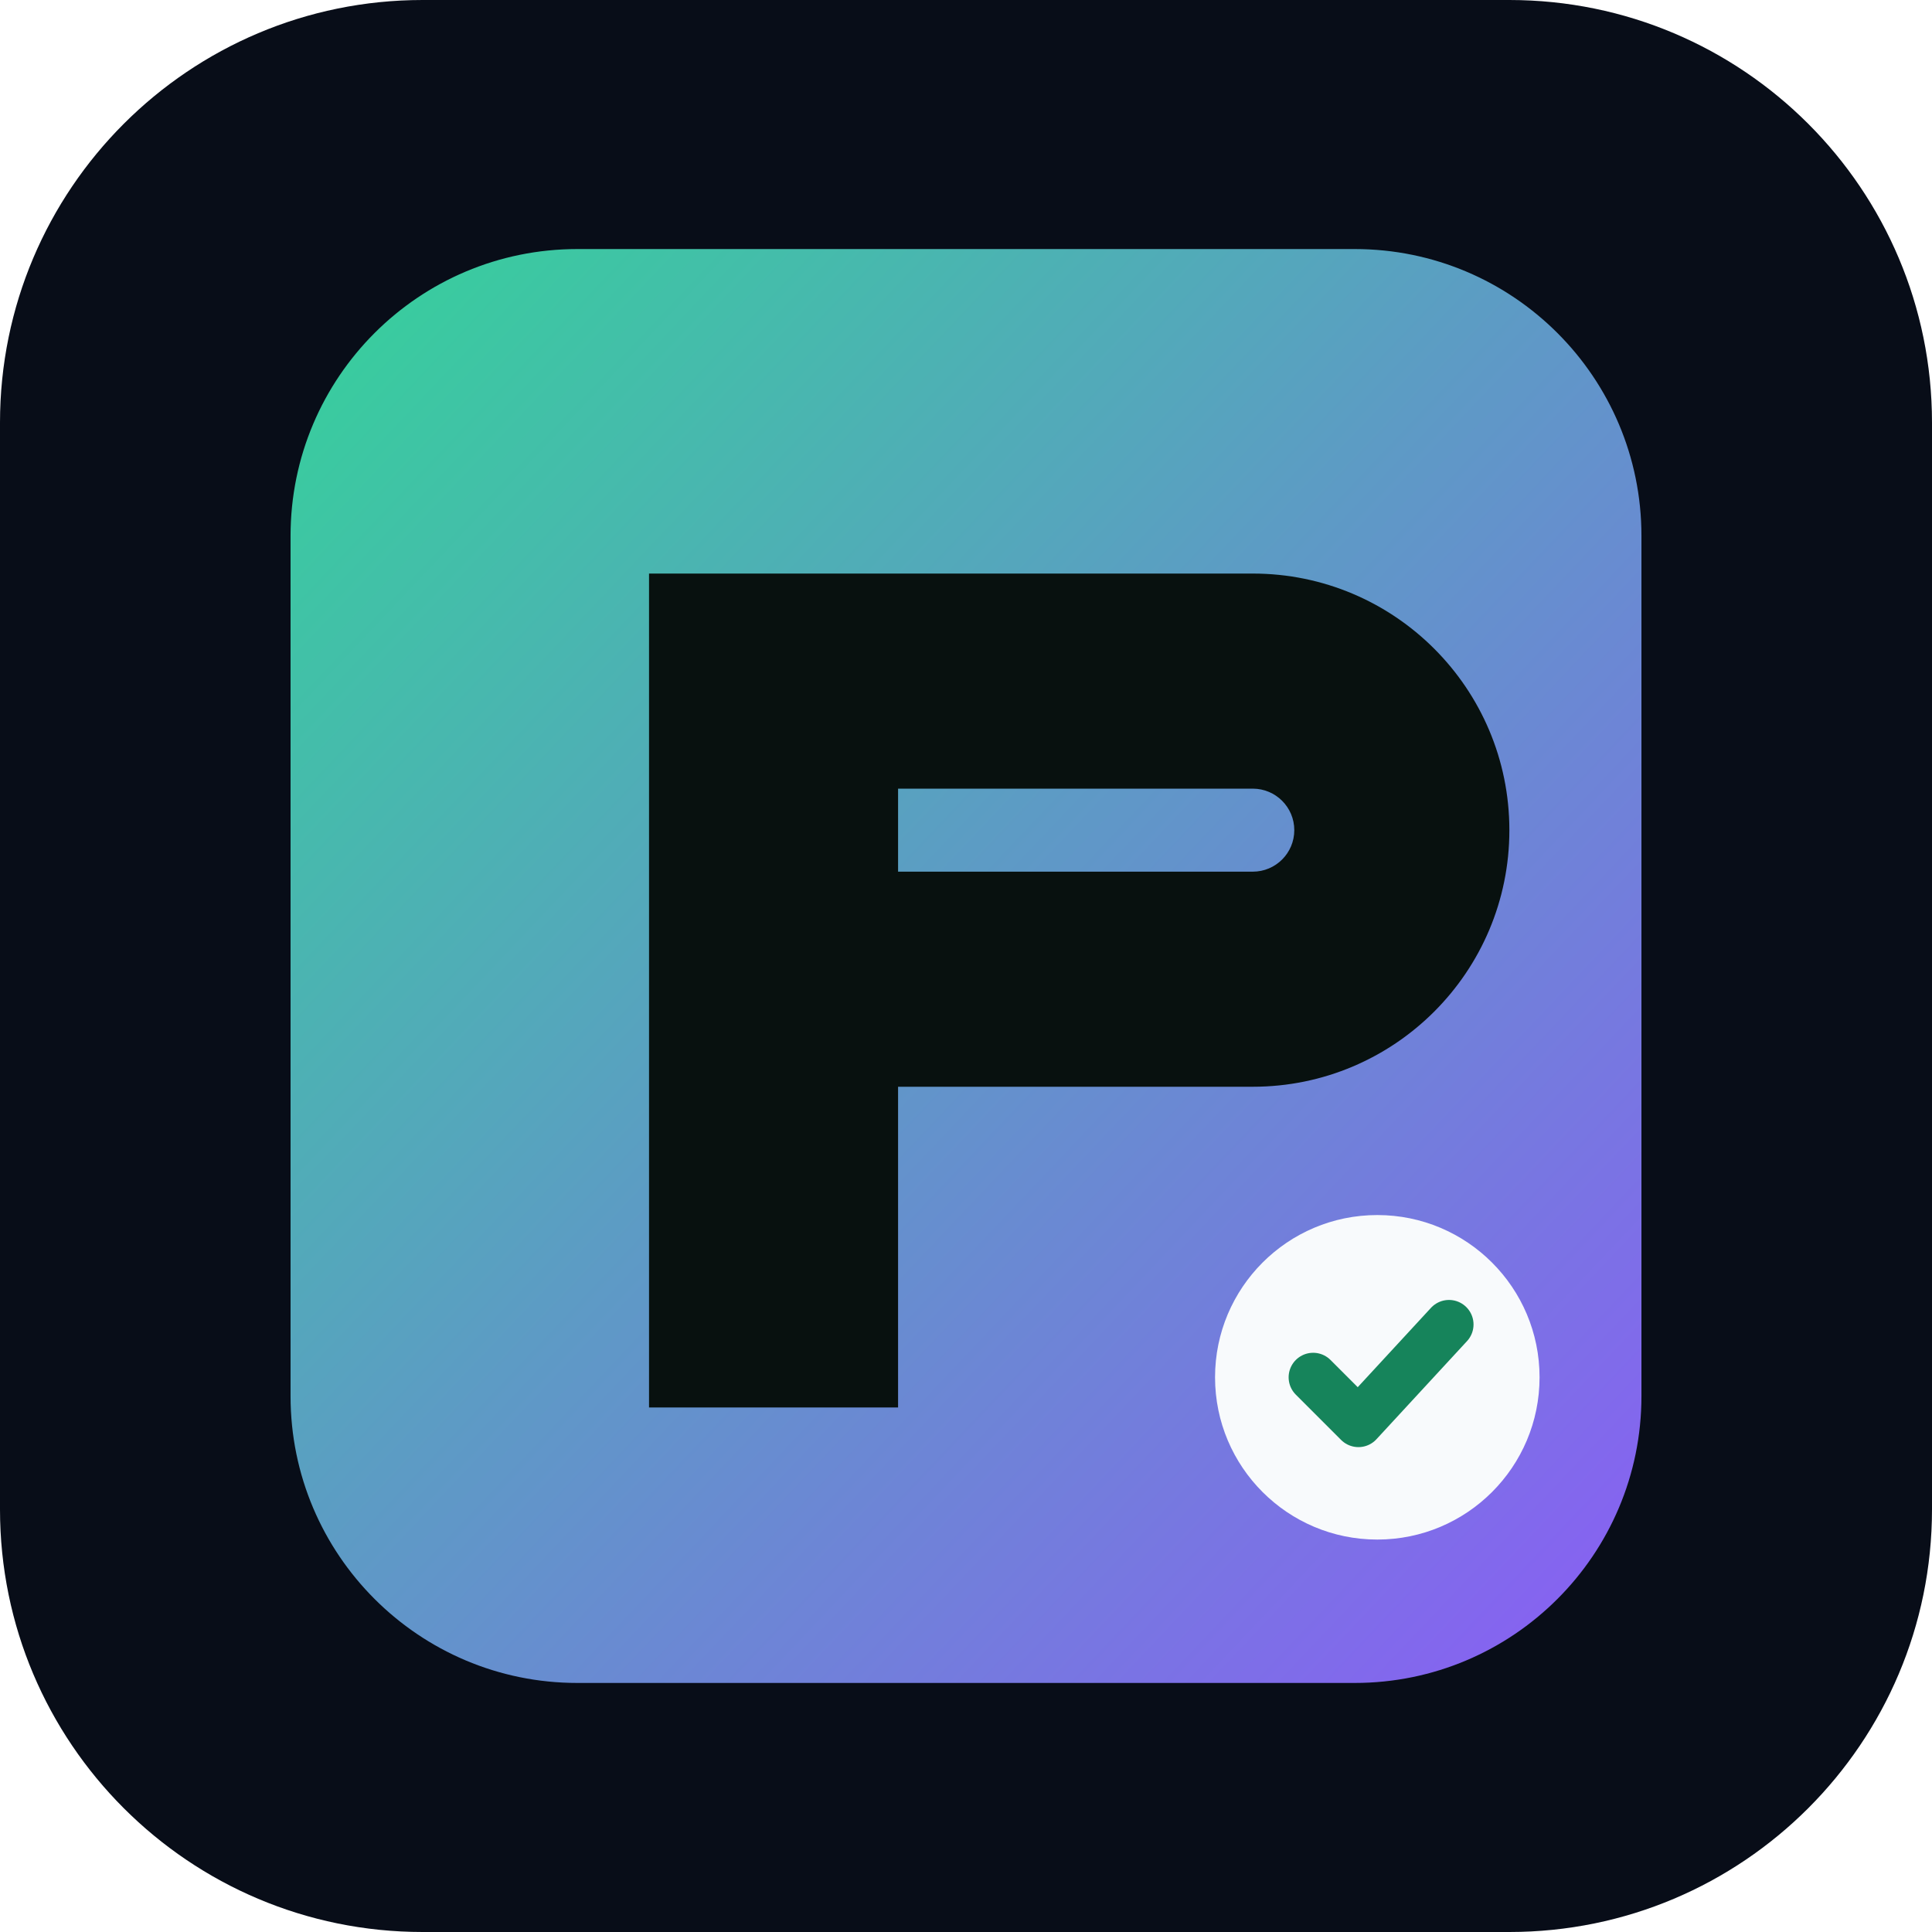
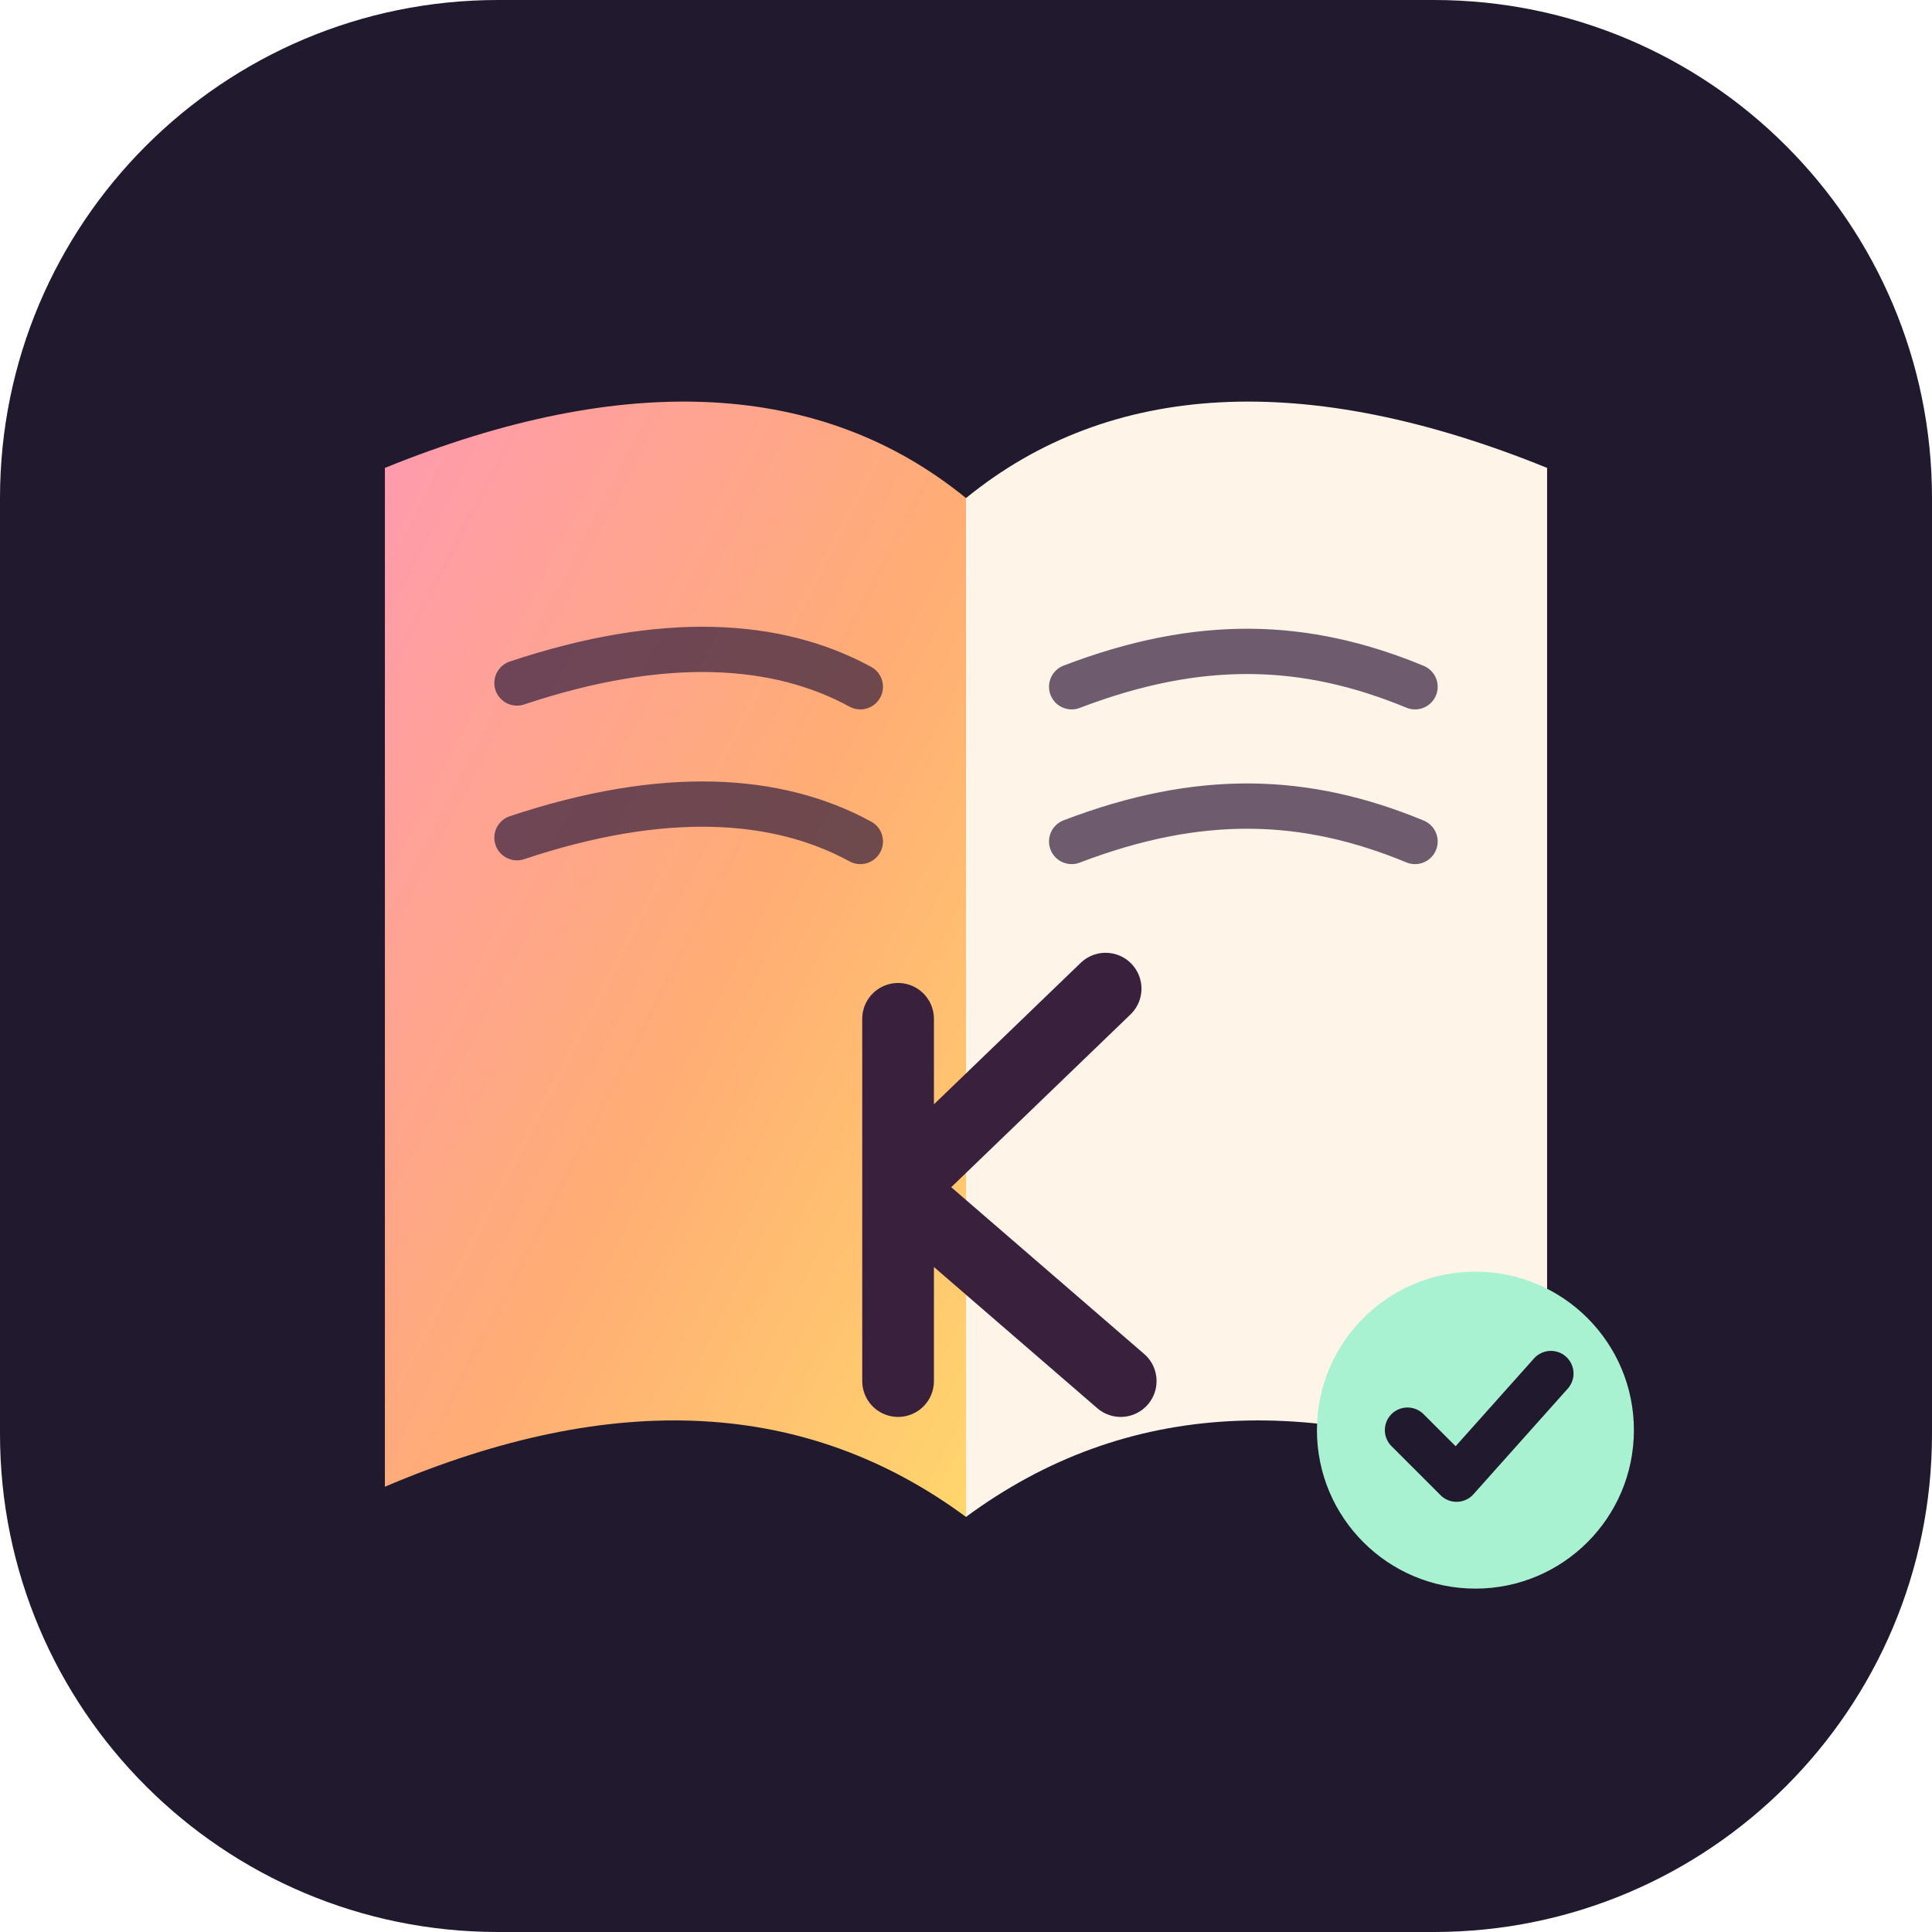
<svg xmlns="http://www.w3.org/2000/svg" viewBox="0 0 512 512">
  <defs>
-     <linearGradient id="bg" x1="0" y1="0" x2="1" y2="1">
-       <stop offset="0" stop-color="#34d399" />
-       <stop offset="1" stop-color="#8b5cf6" />
+     <linearGradient id="page" x1="0" y1="0" x2="1" y2="1">
+       <stop offset="0" stop-color="#ff9ab0" />
+       <stop offset=".55" stop-color="#ffad74" />
+       <stop offset="1" stop-color="#ffd66d" />
+     </linearGradient>
+     <linearGradient id="spine" x1="0" y1="0" x2="0" y2="1">
+       <stop offset="0" stop-color="#bb91ff" />
+       <stop offset="1" stop-color="#8064ef" />
    </linearGradient>
  </defs>
-   <rect width="512" height="512" rx="112" fill="#080d18" />
-   <rect x="77" y="66" width="358" height="380" rx="76" fill="url(#bg)" />
-   <path d="M172 152h160a68 68 0 0 1 0 136H238v85h-66V152zm66 57v22h94a11 11 0 0 0 0-22h-94z" fill="#08110f" />
-   <circle cx="365" cy="365" r="43" fill="#f8fafc" />
-   <path d="m348 365 12 12 24-26" fill="none" stroke="#16845b" stroke-width="13" stroke-linecap="round" stroke-linejoin="round" />
+   <rect width="512" height="512" rx="132" fill="#21192d" />
+   <path d="M102 124c64-26 116-23 154 8v270c-42-31-93-34-154-8z" fill="url(#page)" />
+   <path d="M410 124c-64-26-116-23-154 8v270c42-31 93-34 154-8z" fill="#fff4e8" />
+   <path d="M256 132v270" fill="none" stroke="url(#spine)" stroke-linecap="round" stroke-width="20" />
+   <path d="M137 181c39-13 69-11 91 1M137 222c39-13 69-11 91 1M284 182c34-13 62-12 91 0M284 223c34-13 62-12 91 0" fill="none" stroke="#36213e" stroke-linecap="round" stroke-width="12" opacity=".72" />
+   <path d="M238 270v96m0-51 55-53m-55 53 59 51" fill="none" stroke="#39213e" stroke-linecap="round" stroke-linejoin="round" stroke-width="19" />
+   <circle cx="391" cy="379" r="42" fill="#a8f2d1" />
+   <path d="m373 379 13 13 25-28" fill="none" stroke="#21192d" stroke-linecap="round" stroke-linejoin="round" stroke-width="12" />
</svg>
